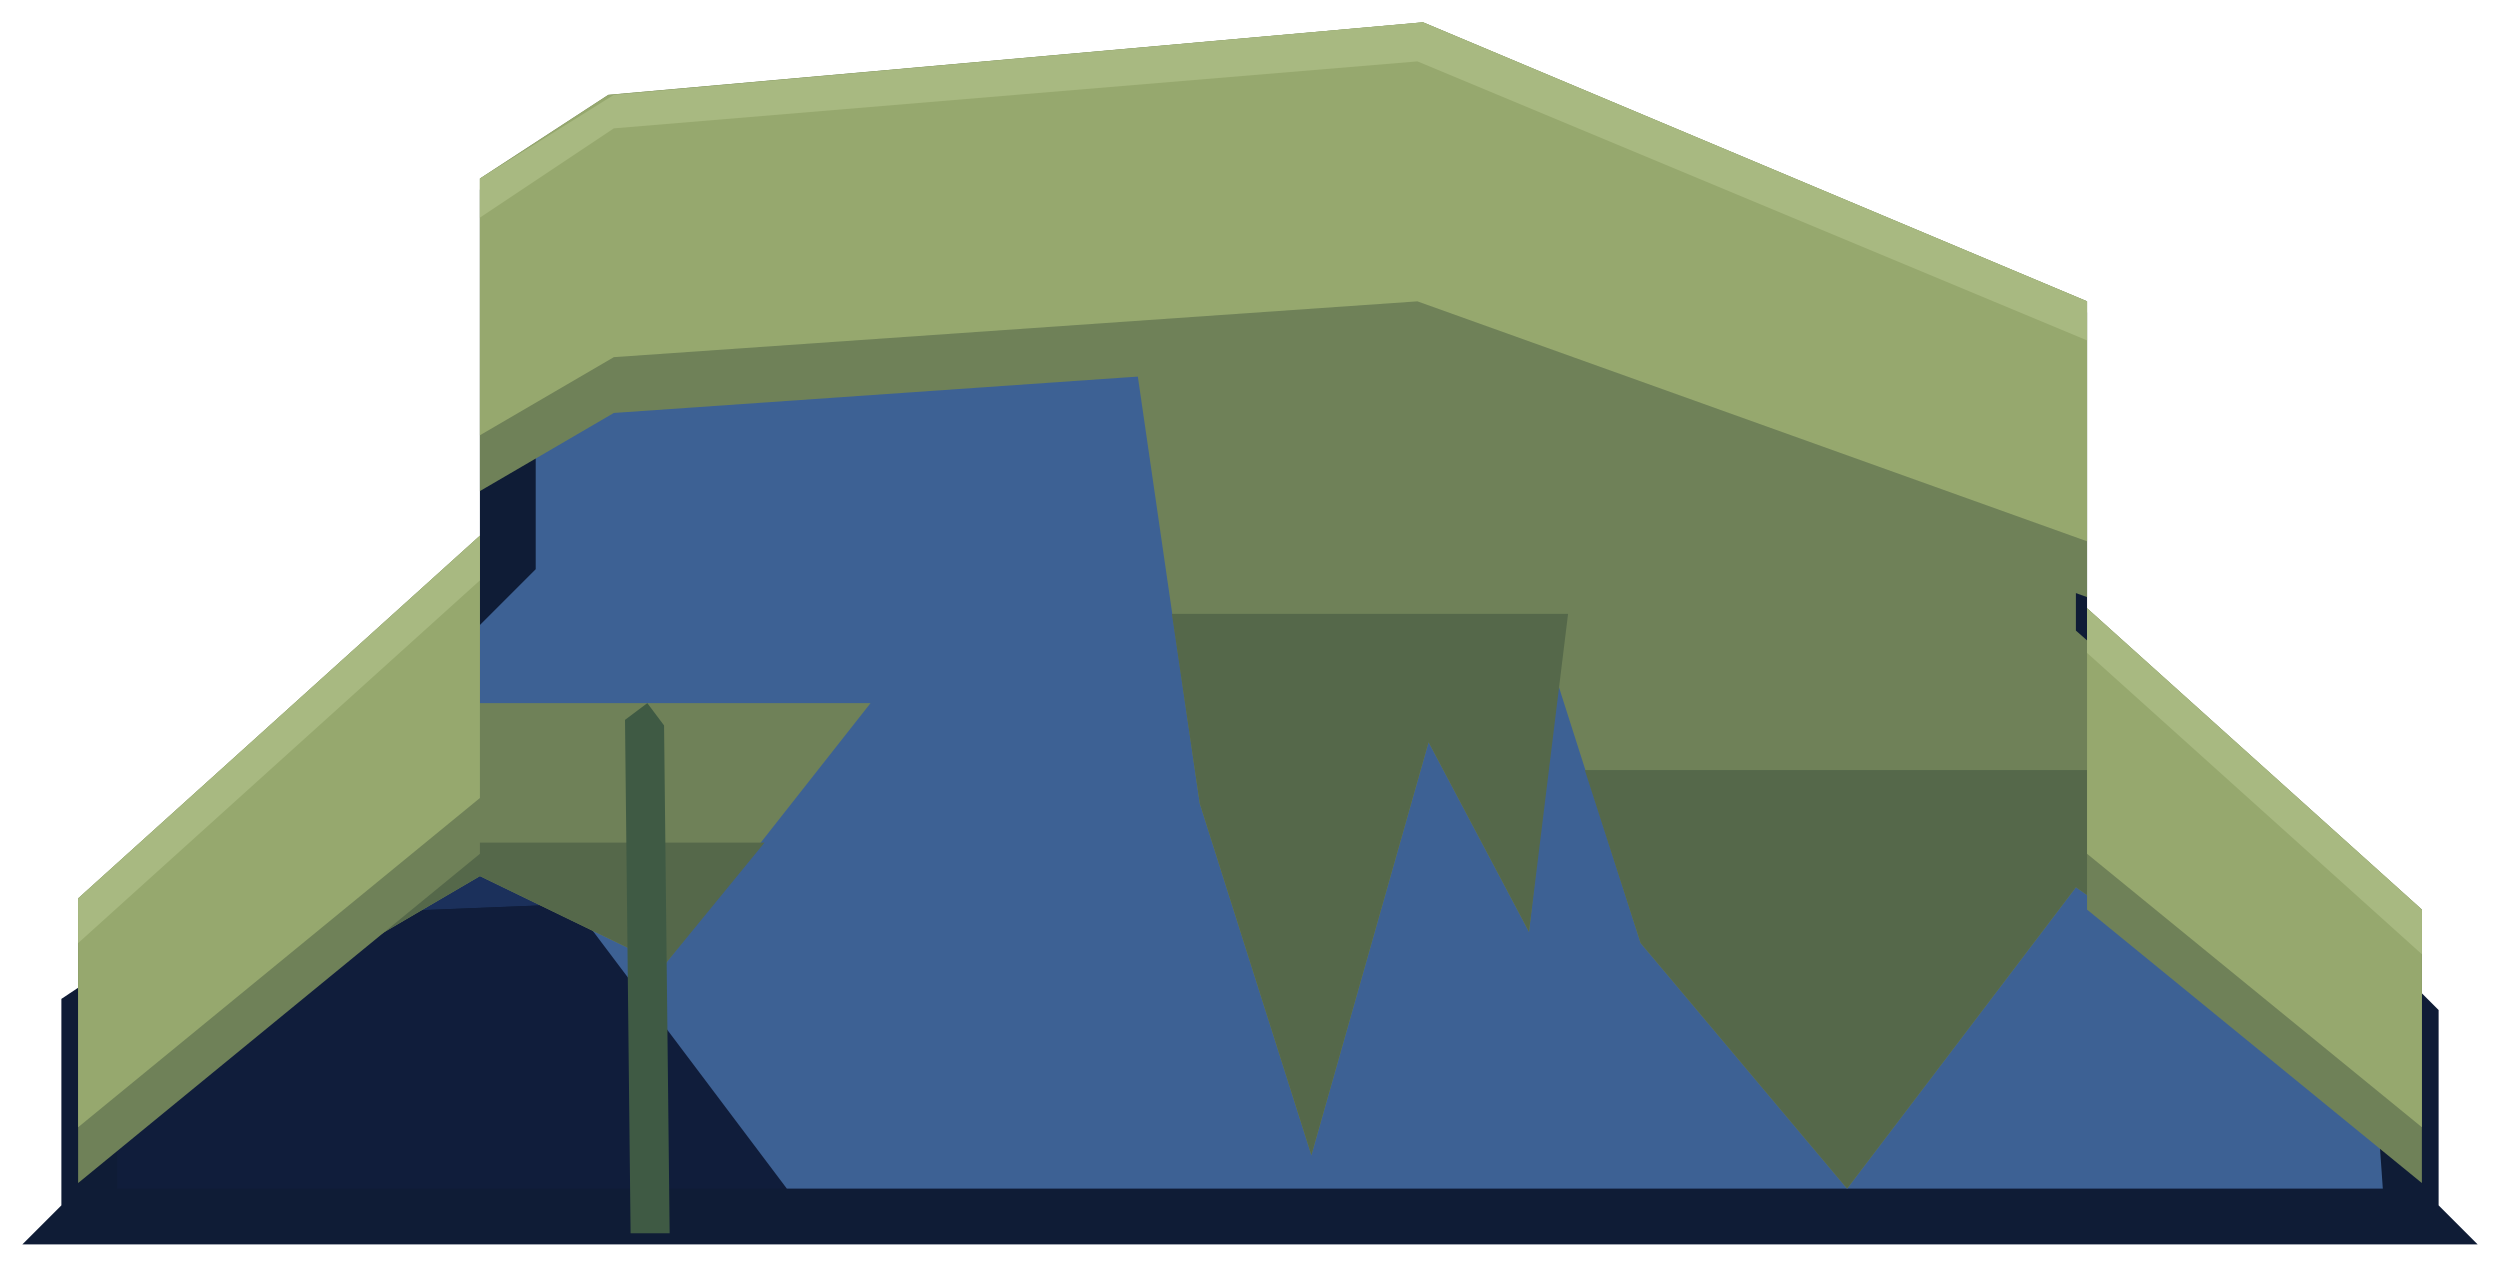
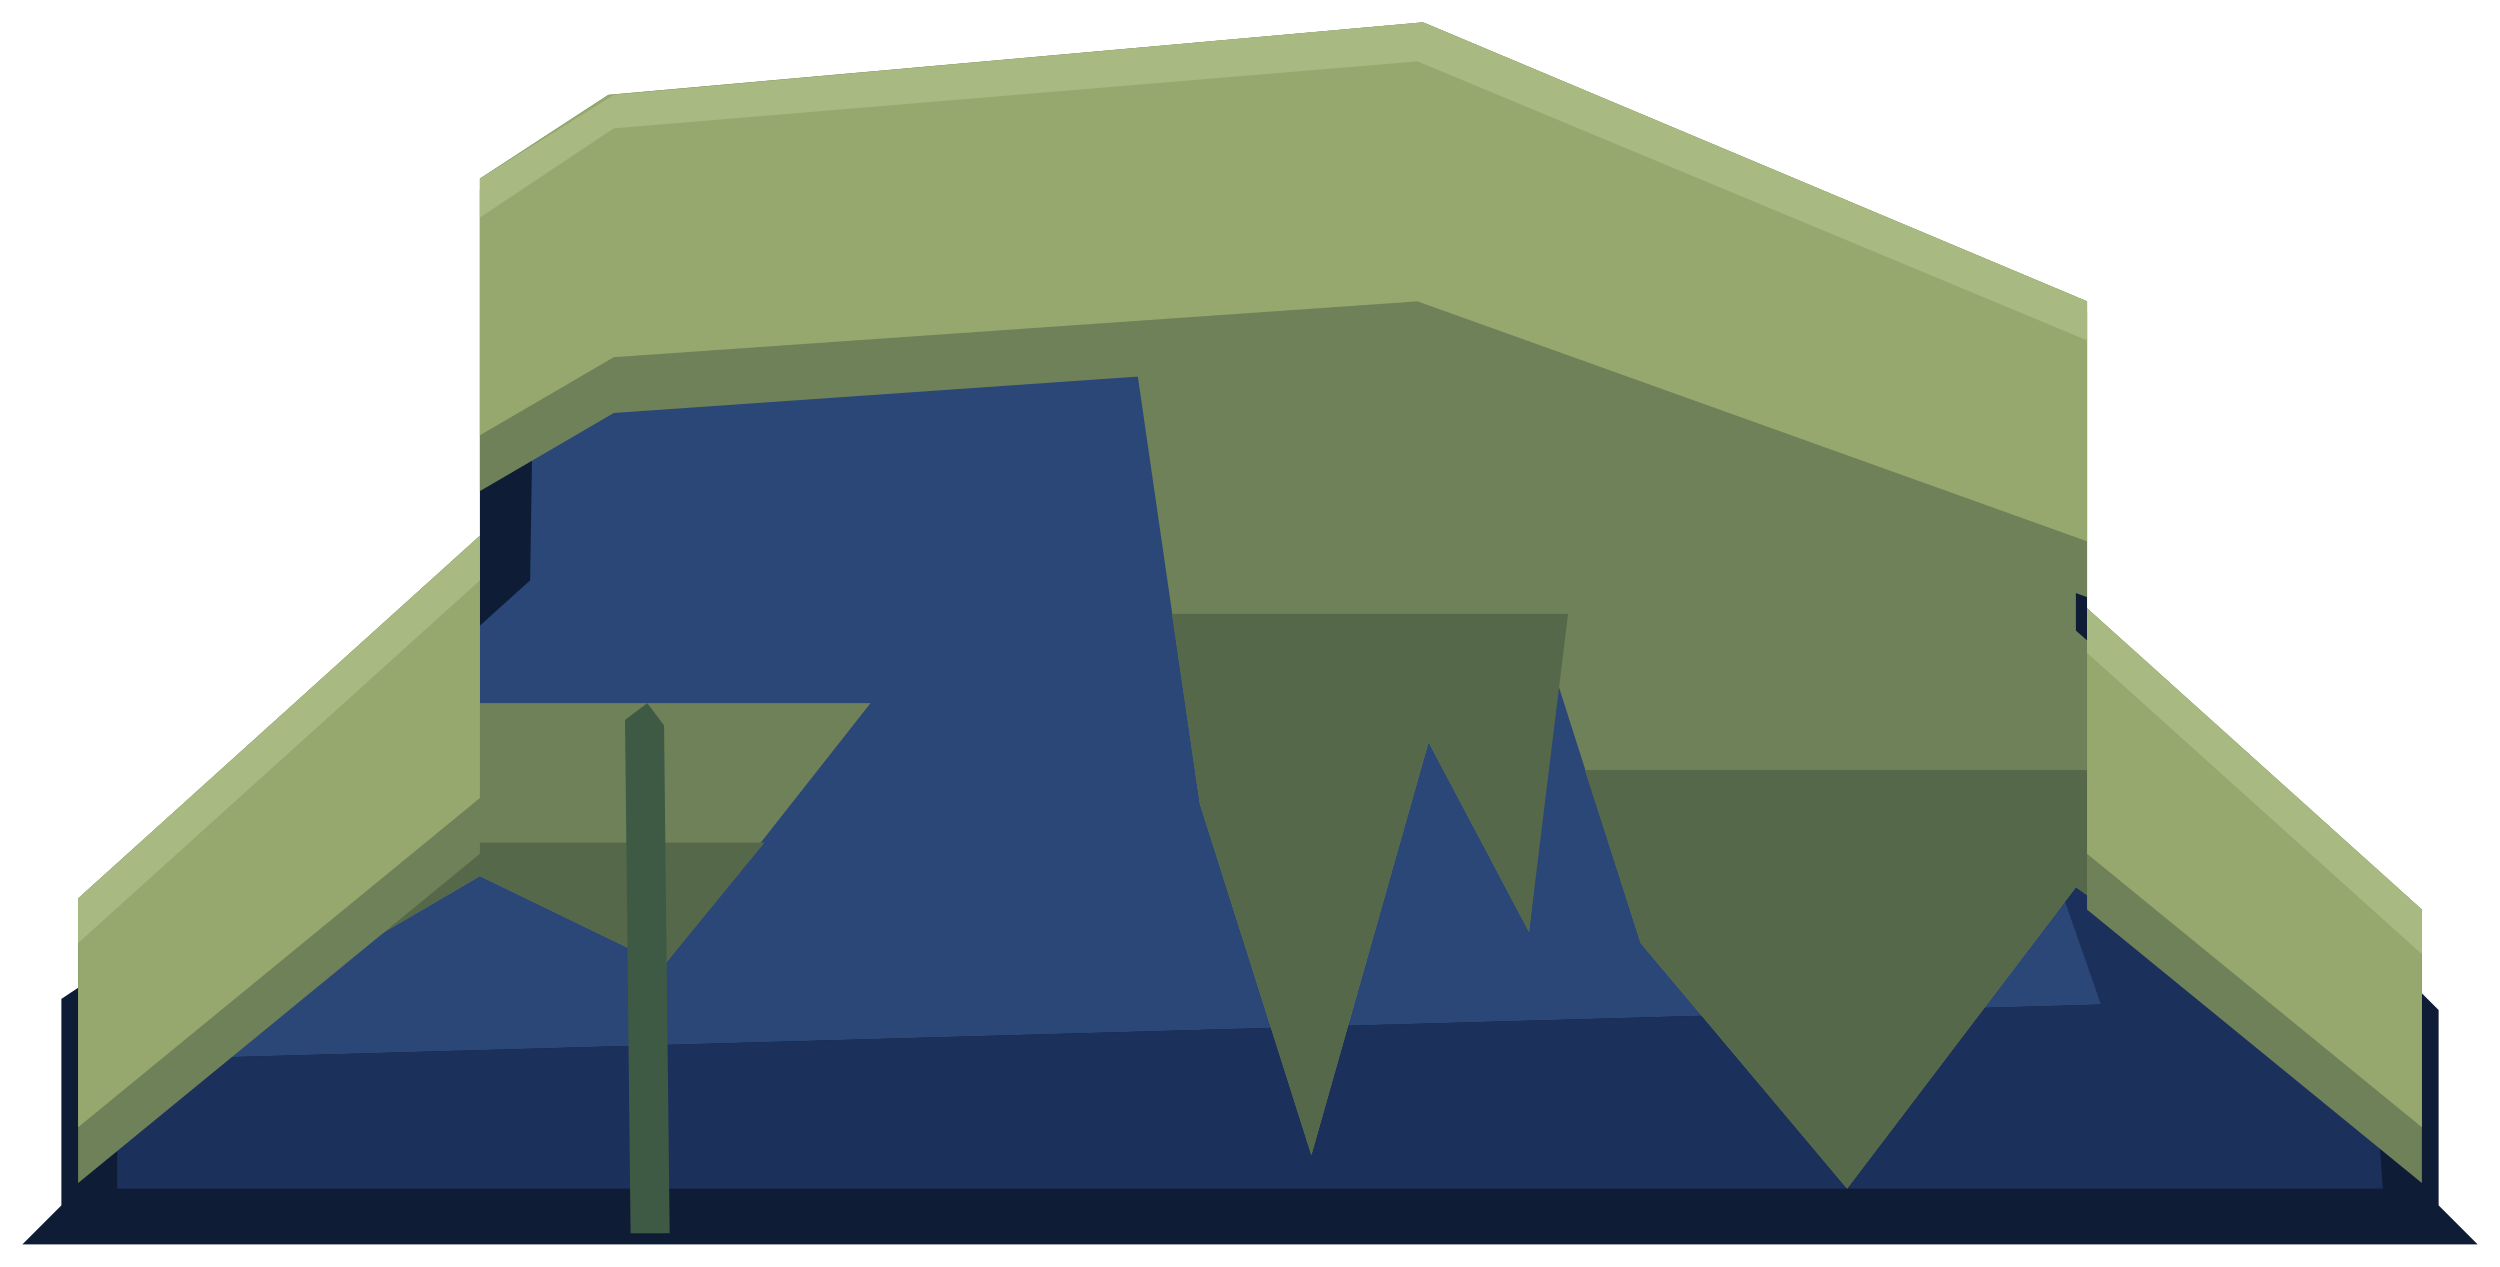
<svg xmlns="http://www.w3.org/2000/svg" width="448" height="227" viewBox="7086 3937 448 227">
  <path d="M7100 4101 L7100 4114 L7097 4116 L7097 4153 L7090 4160 L7530 4160 L7523 4153 L7523 4118 L7520 4115 L7520 4103 L7460 4049 L7460 3993 L7340 3943 L7196 3956 L7172 3971 L7172 4036 Z" fill="#0f1c36" />
-   <path d="M7189 4099 L7160 4061 L7114 4102 Z" fill="#1b305b" />
-   <path d="M7189 4099 L7114 4102 L7110 4105 L7107 4121 L7107 4150 L7227 4150 Z" fill="#101d3b" />
-   <path d="M7412 3984 L7338 3953 L7199 3965 L7182 3976 L7182 3990 Z" fill="#5980b3" />
-   <path d="M7182 3990 L7182 4039 L7160 4061 L7227 4150 L7513 4150 L7510 4107 L7451 4053 L7450 4000 L7412 3984 Z" fill="#3d6194" />
+   <path d="M7437 4044 L7450 4042 L7450 4000 L7417 3986 Z M7463 4117 L7417 3986 L7338 3953 L7199 3965 L7182 3976 L7181 4041 L7110 4105 L7107 4127 Z" fill="#2a4777" />
+   <path d="M7437 4044 L7474 4150 L7513 4150 L7510 4107 L7453 4056 L7450 4042 Z M7463 4117 L7107 4127 L7107 4150 L7474 4150 Z" fill="#1b305b" />
  <path d="M7321 4144 L7342 4070 L7360 4104 L7365 4059 L7380 4106 L7417 4150 L7458 4096 L7491 4119 L7500 4087 L7458 4050 L7458 3994 L7445 3989 L7374 3989 L7378 3961 L7351 3950 L7282 3950 L7301 4081 Z M7172 4094 L7205 4110 L7242 4063 L7146 4063 L7102 4102 L7131 4118 Z" fill="#6f8158" />
  <path d="M7342 4070 L7360 4104 L7367 4047 L7296 4047 L7301 4081 L7321 4144 Z M7205 4110 L7223 4088 L7118 4088 L7102 4102 L7131 4118 L7172 4094 Z M7491 4119 L7500 4087 L7486 4075 L7370 4075 L7380 4106 L7417 4150 L7458 4096 Z" fill="#55684a" />
  <path d="M7205 4067 L7202 4063 L7198 4066 L7199 4158 L7206 4158 Z" fill="#3f5a44" />
  <path d="M7520 4100 L7460 4046 L7460 4100 L7520 4149 Z M7341 3941 L7195 3954 L7172 3969 L7172 4025 L7196 4011 L7340 4001 L7460 4044 L7460 3991 Z M7172 4033 L7100 4098 L7100 4149 L7172 4090 Z" fill="#6f8158" />
  <path d="M7520 4100 L7460 4046 L7460 4090 L7520 4139 Z M7341 3941 L7195 3954 L7172 3969 L7172 4015 L7196 4001 L7340 3991 L7460 4034 L7460 3991 Z M7172 4033 L7100 4098 L7100 4139 L7172 4080 Z" fill="#96a86e" />
  <path d="M7520 4100 L7460 4046 L7460 4054 L7520 4108 Z M7341 3941 L7196 3954 L7172 3969 L7172 3976 L7196 3960 L7340 3948 L7460 3998 L7460 3991 Z M7172 4033 L7100 4098 L7100 4106 L7172 4041 Z" fill="#a8b981" />
</svg>
